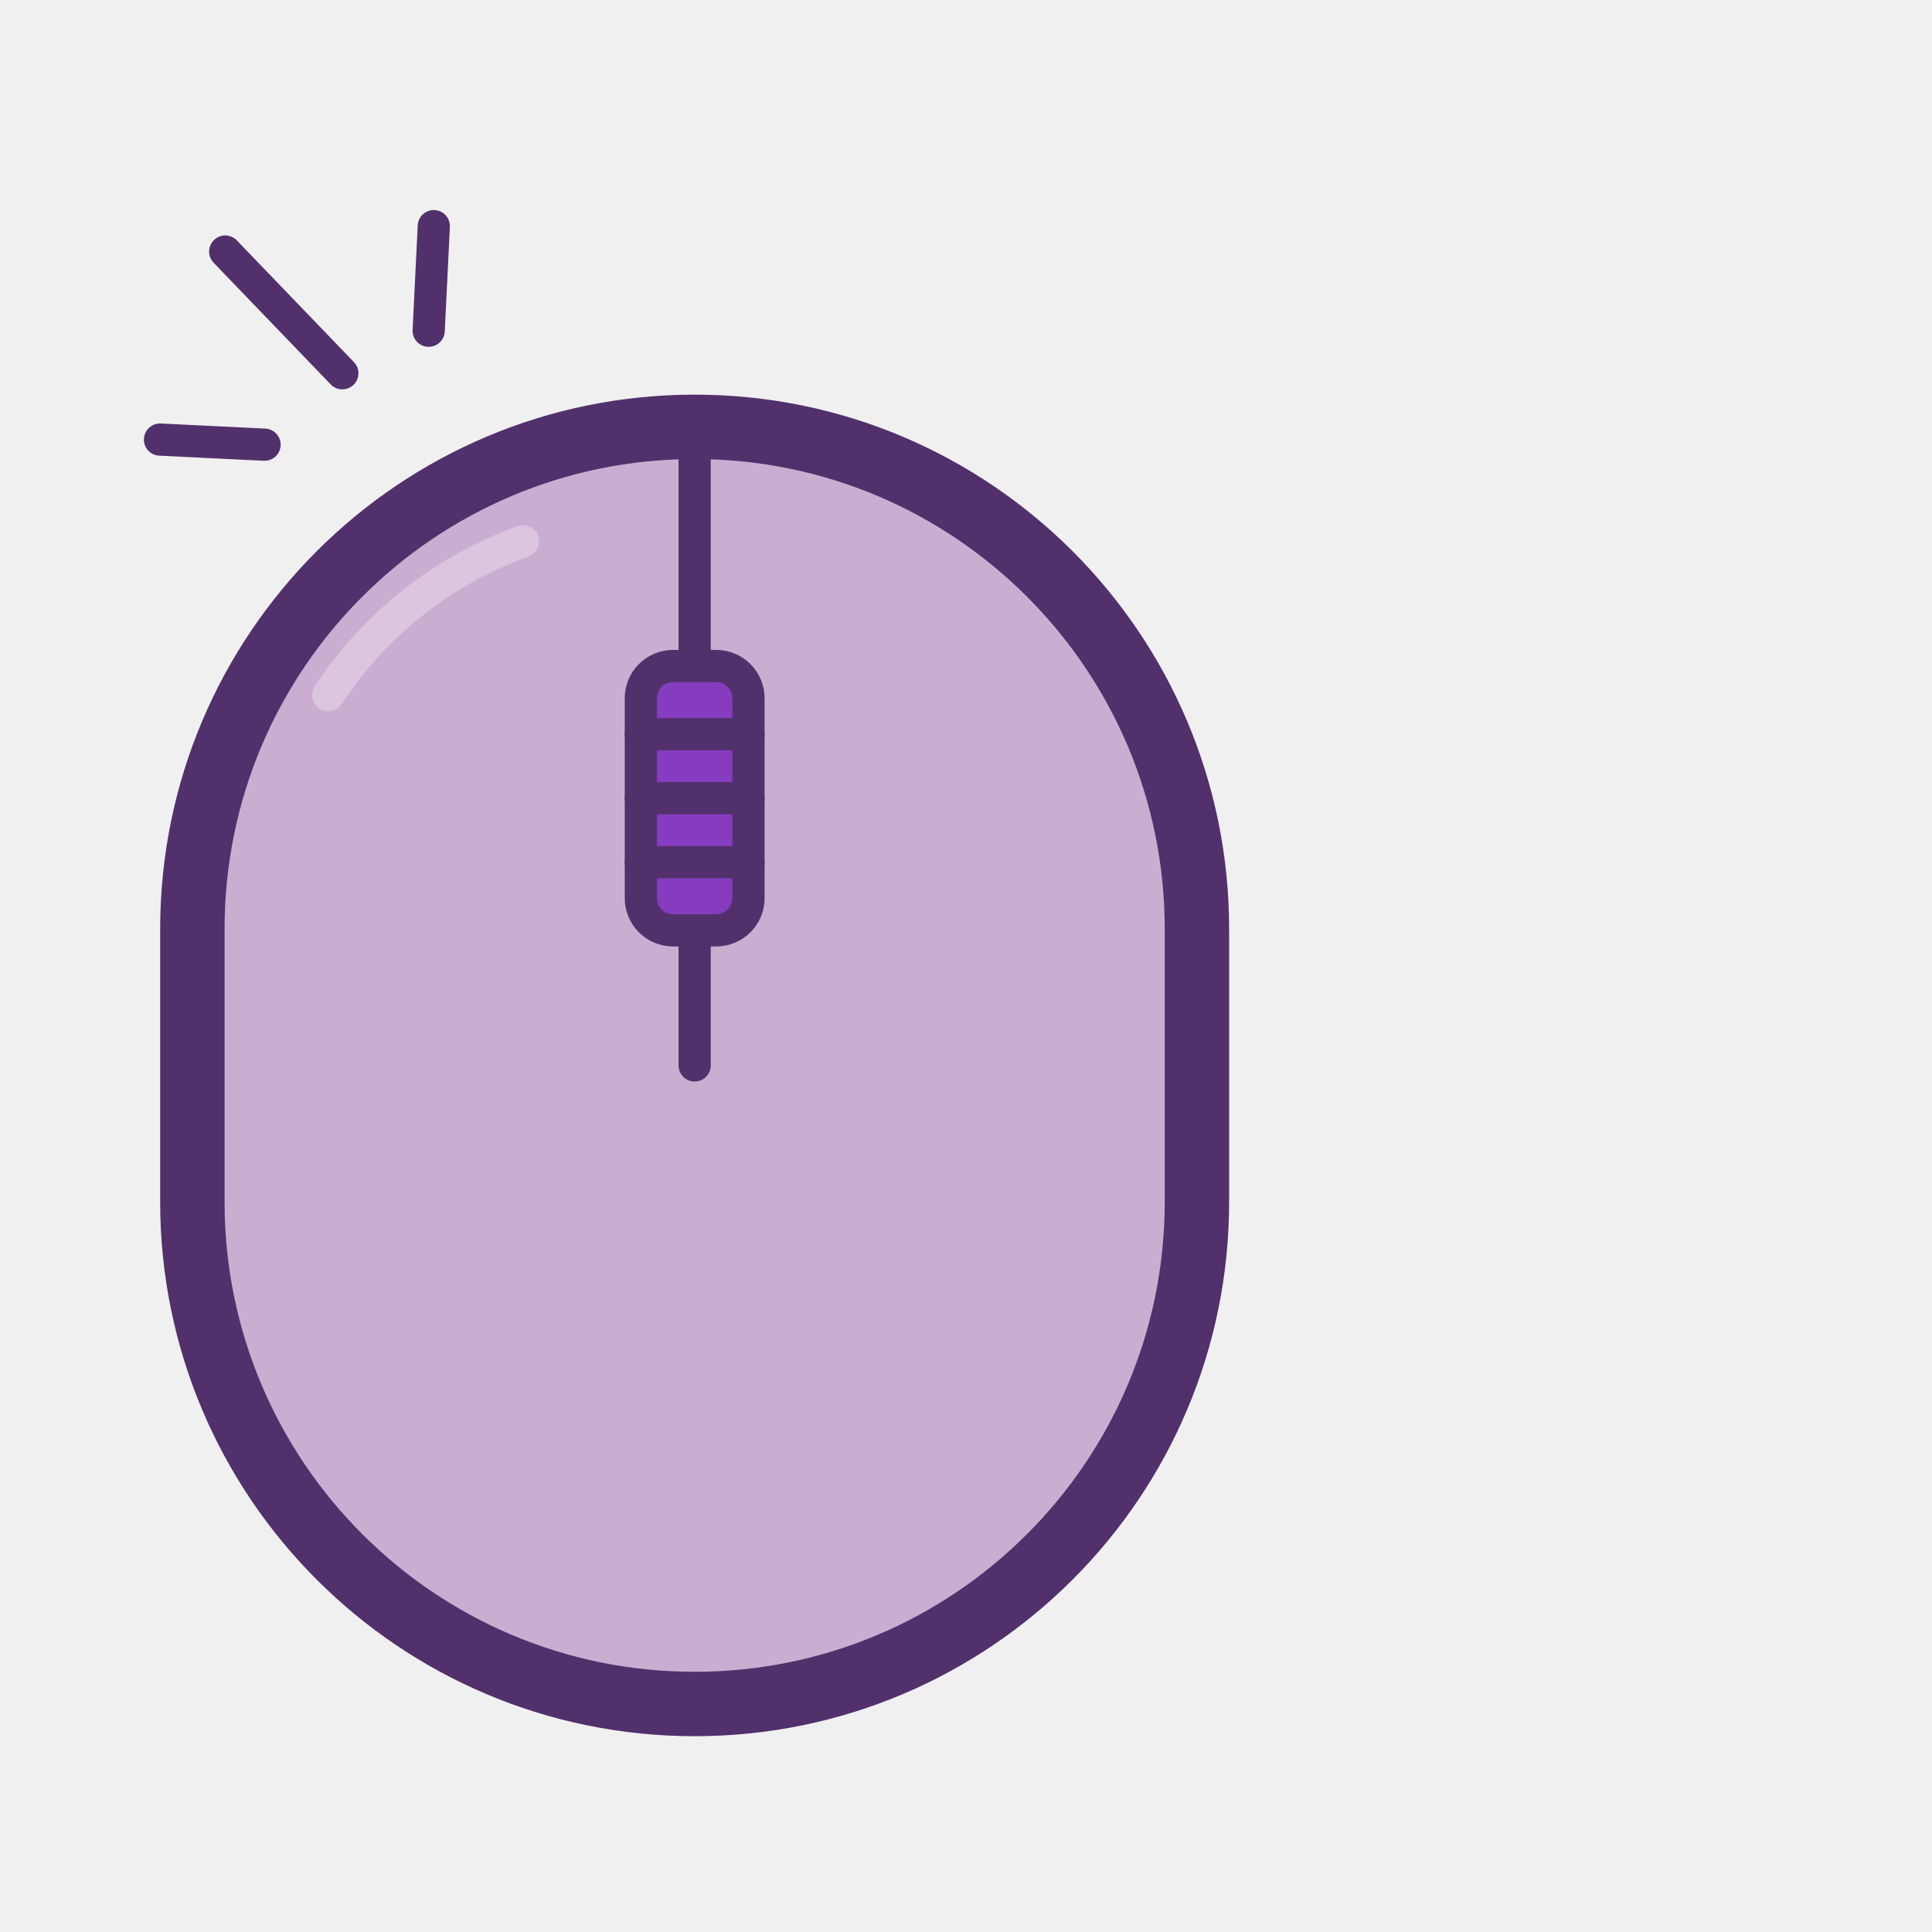
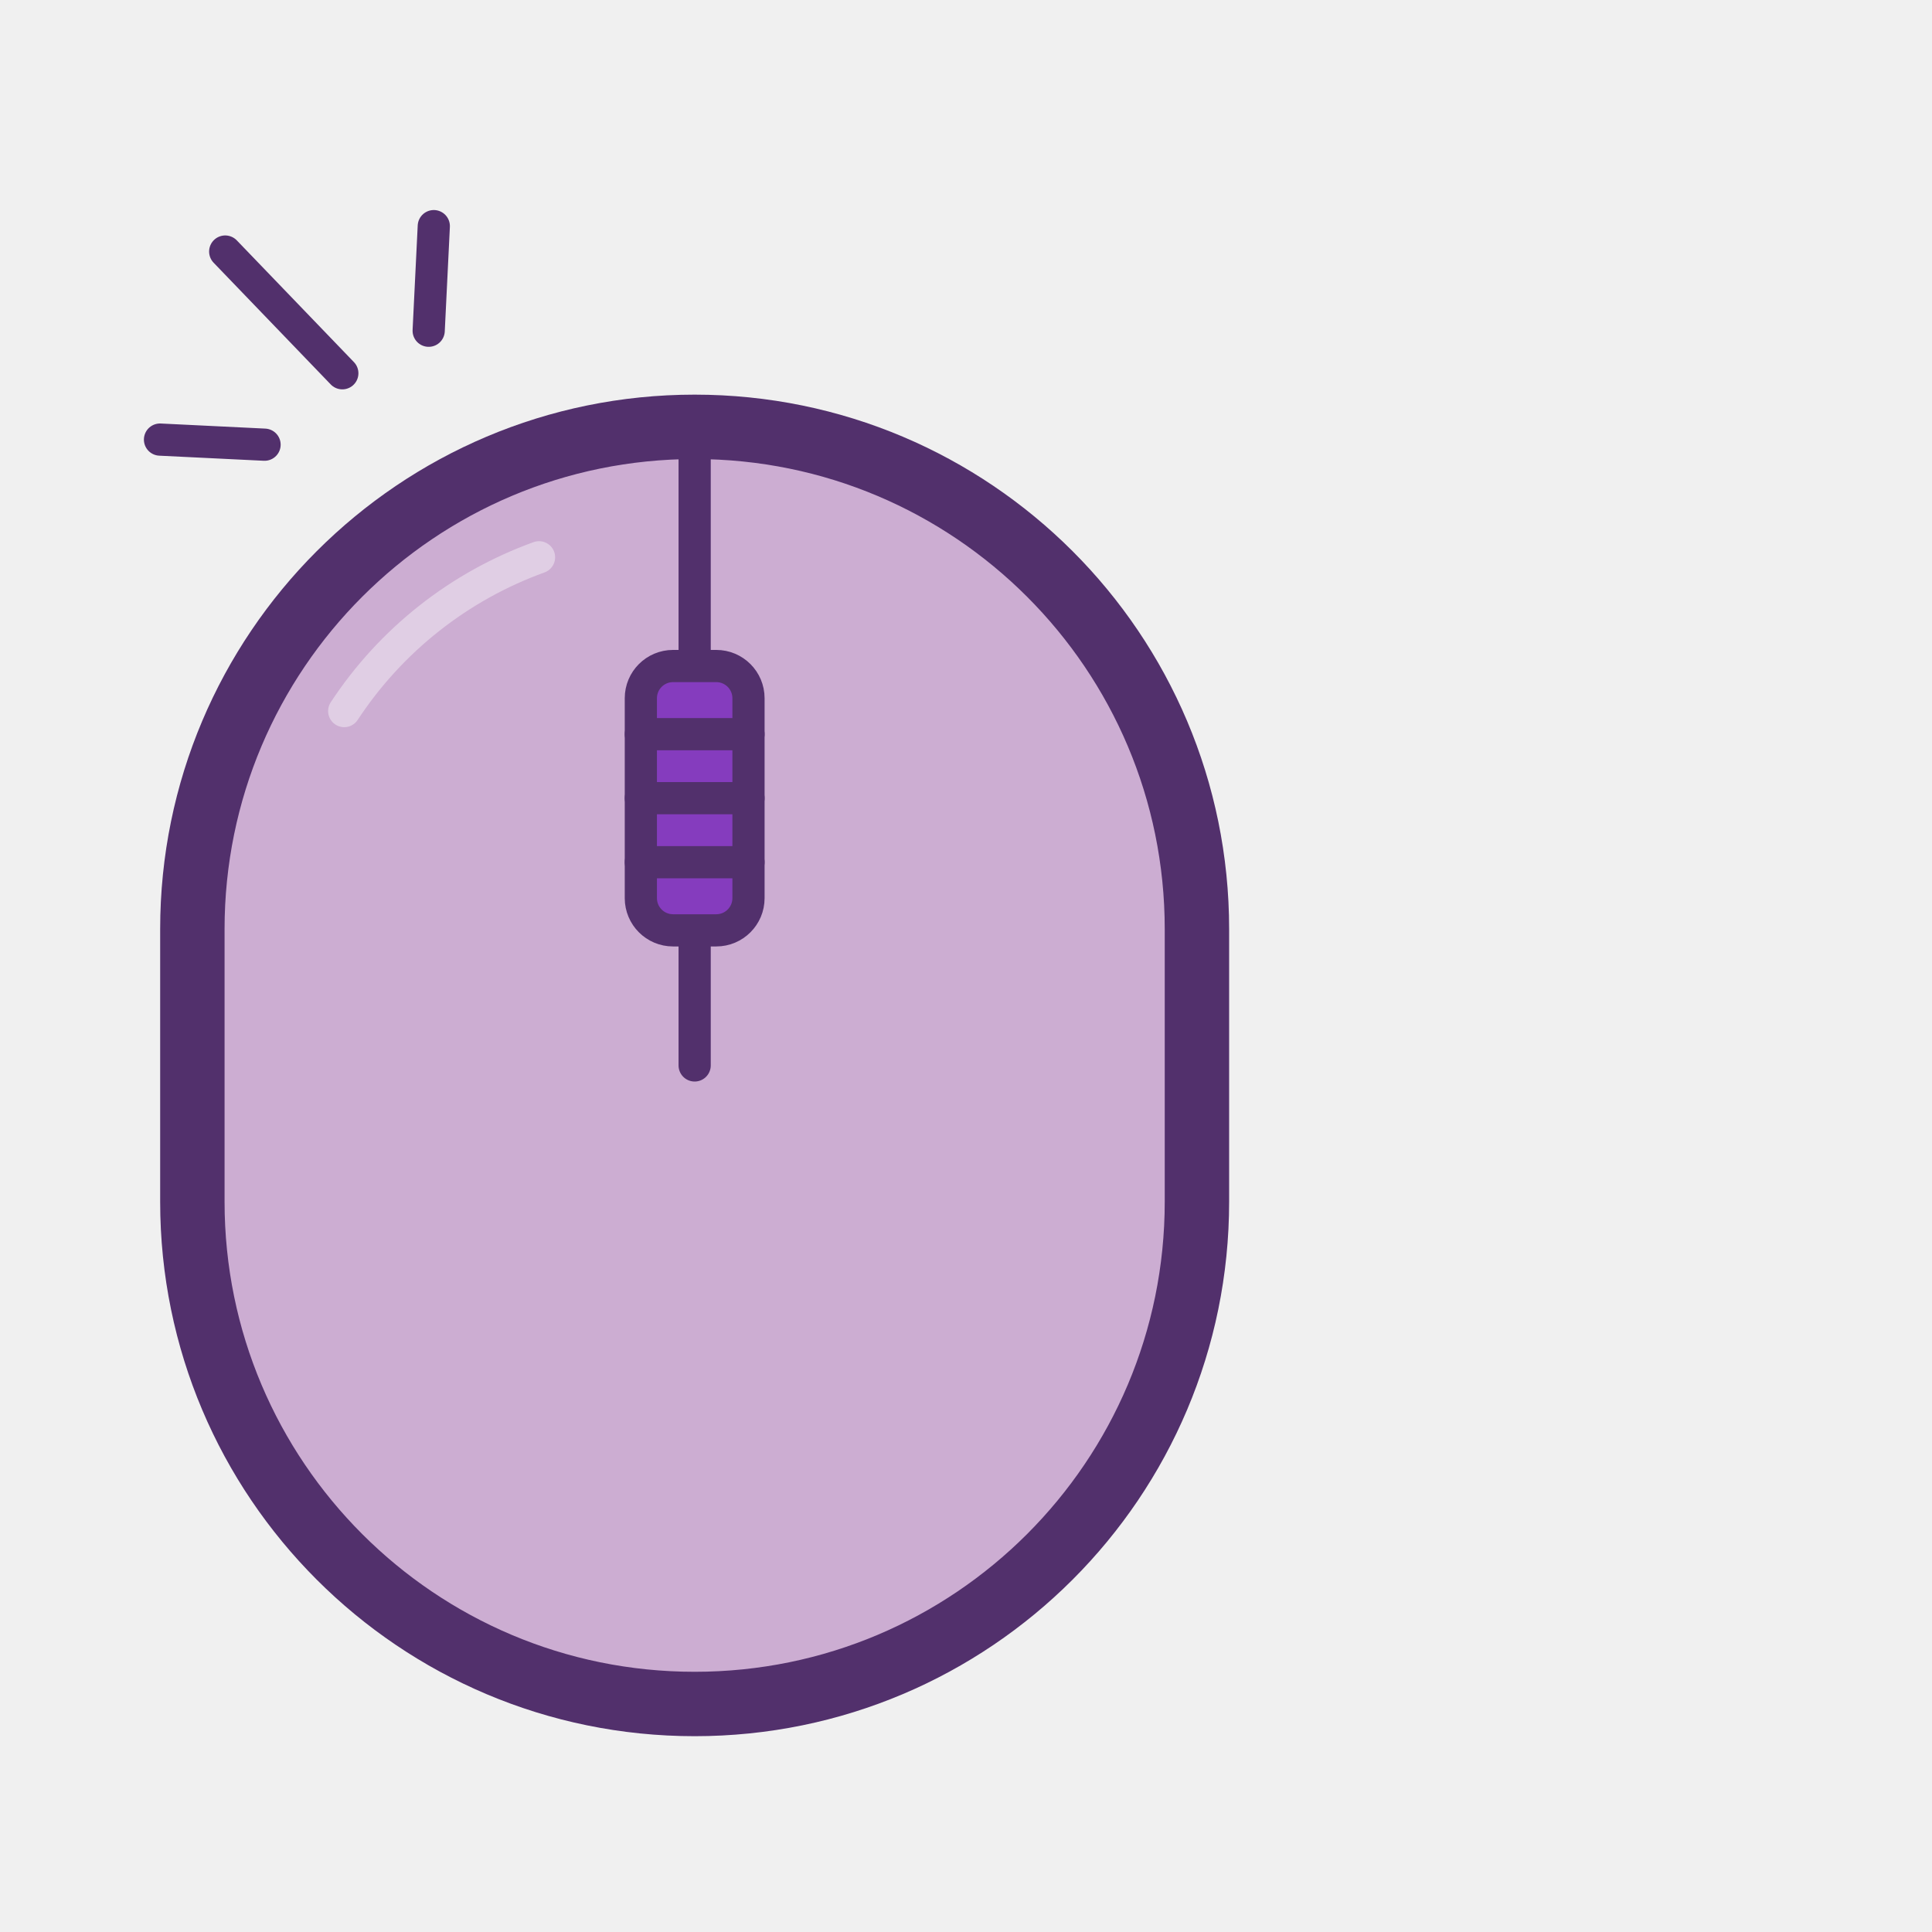
<svg xmlns="http://www.w3.org/2000/svg" id="Layer_1" data-name="Layer 1" viewBox="0 0 60 60">
  <rect x="5.974" y="13.256" width="31.198" height="39.663" rx="15.599" ry="15.599" fill="#ccadd2" stroke="#52306c" stroke-linecap="round" stroke-linejoin="round" stroke-width="2" />
-   <path d="M153.779,21.587a12.2,12.2,0,0,1,6.05-4.776" transform="translate(-143.586 0)" fill="none" stroke="#fff" stroke-linecap="round" stroke-linejoin="round" opacity="0.3" />
+   <path d="M154.276,22.083a12.2,12.2,0,0,1,6.05-4.776" transform="translate(-143.586 0)" fill="none" stroke="#fff" stroke-linecap="round" stroke-linejoin="round" opacity="0.4" />
  <line x1="21.573" y1="13.786" x2="21.573" y2="33.088" fill="#853cbe" stroke="#52306c" stroke-linecap="round" stroke-linejoin="round" />
  <rect x="19.902" y="20.684" width="3.343" height="8.209" rx="1" ry="1" fill="#853cbe" stroke="#52306c" stroke-linecap="round" stroke-linejoin="round" />
  <line x1="6.994" y1="7.812" x2="10.631" y2="11.592" fill="none" stroke="#52306c" stroke-linecap="round" stroke-linejoin="round" />
  <line x1="13.472" y1="7.023" x2="13.313" y2="10.271" fill="none" stroke="#52306c" stroke-linecap="round" stroke-linejoin="round" />
  <line x1="8.216" y1="13.81" x2="4.969" y2="13.652" fill="none" stroke="#52306c" stroke-linecap="round" stroke-linejoin="round" />
  <line x1="19.902" y1="24.788" x2="23.245" y2="24.788" fill="none" stroke="#52306c" stroke-linecap="round" stroke-linejoin="round" />
  <line x1="19.902" y1="26.776" x2="23.245" y2="26.776" fill="none" stroke="#52306c" stroke-linecap="round" stroke-linejoin="round" />
  <line x1="19.902" y1="22.801" x2="23.245" y2="22.801" fill="none" stroke="#52306c" stroke-linecap="round" stroke-linejoin="round" />
  <rect width="60" height="60" fill="none" />
</svg>
